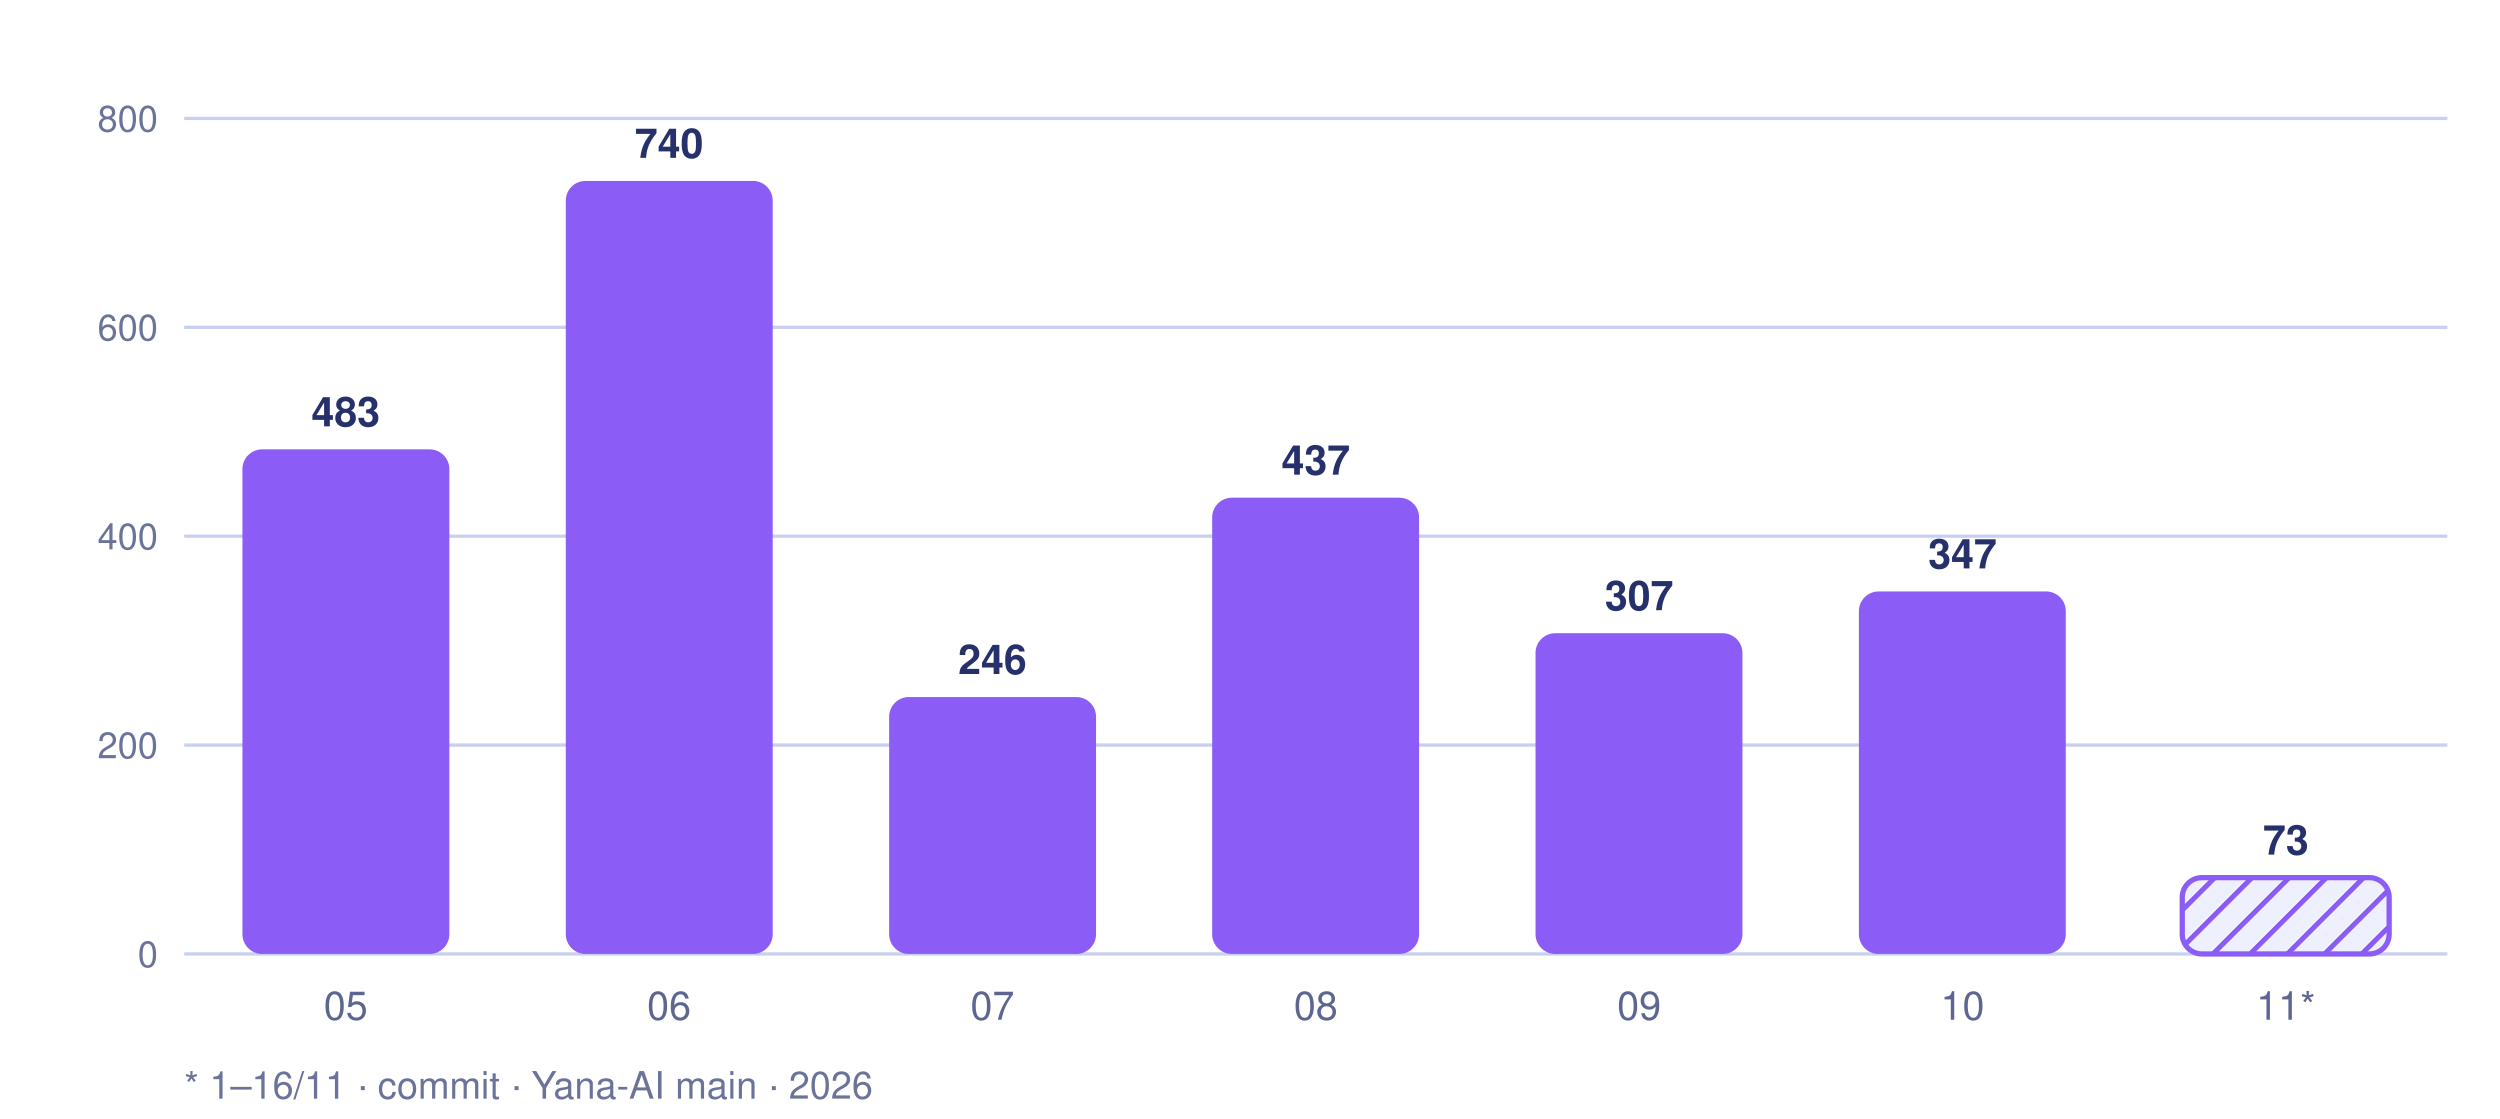
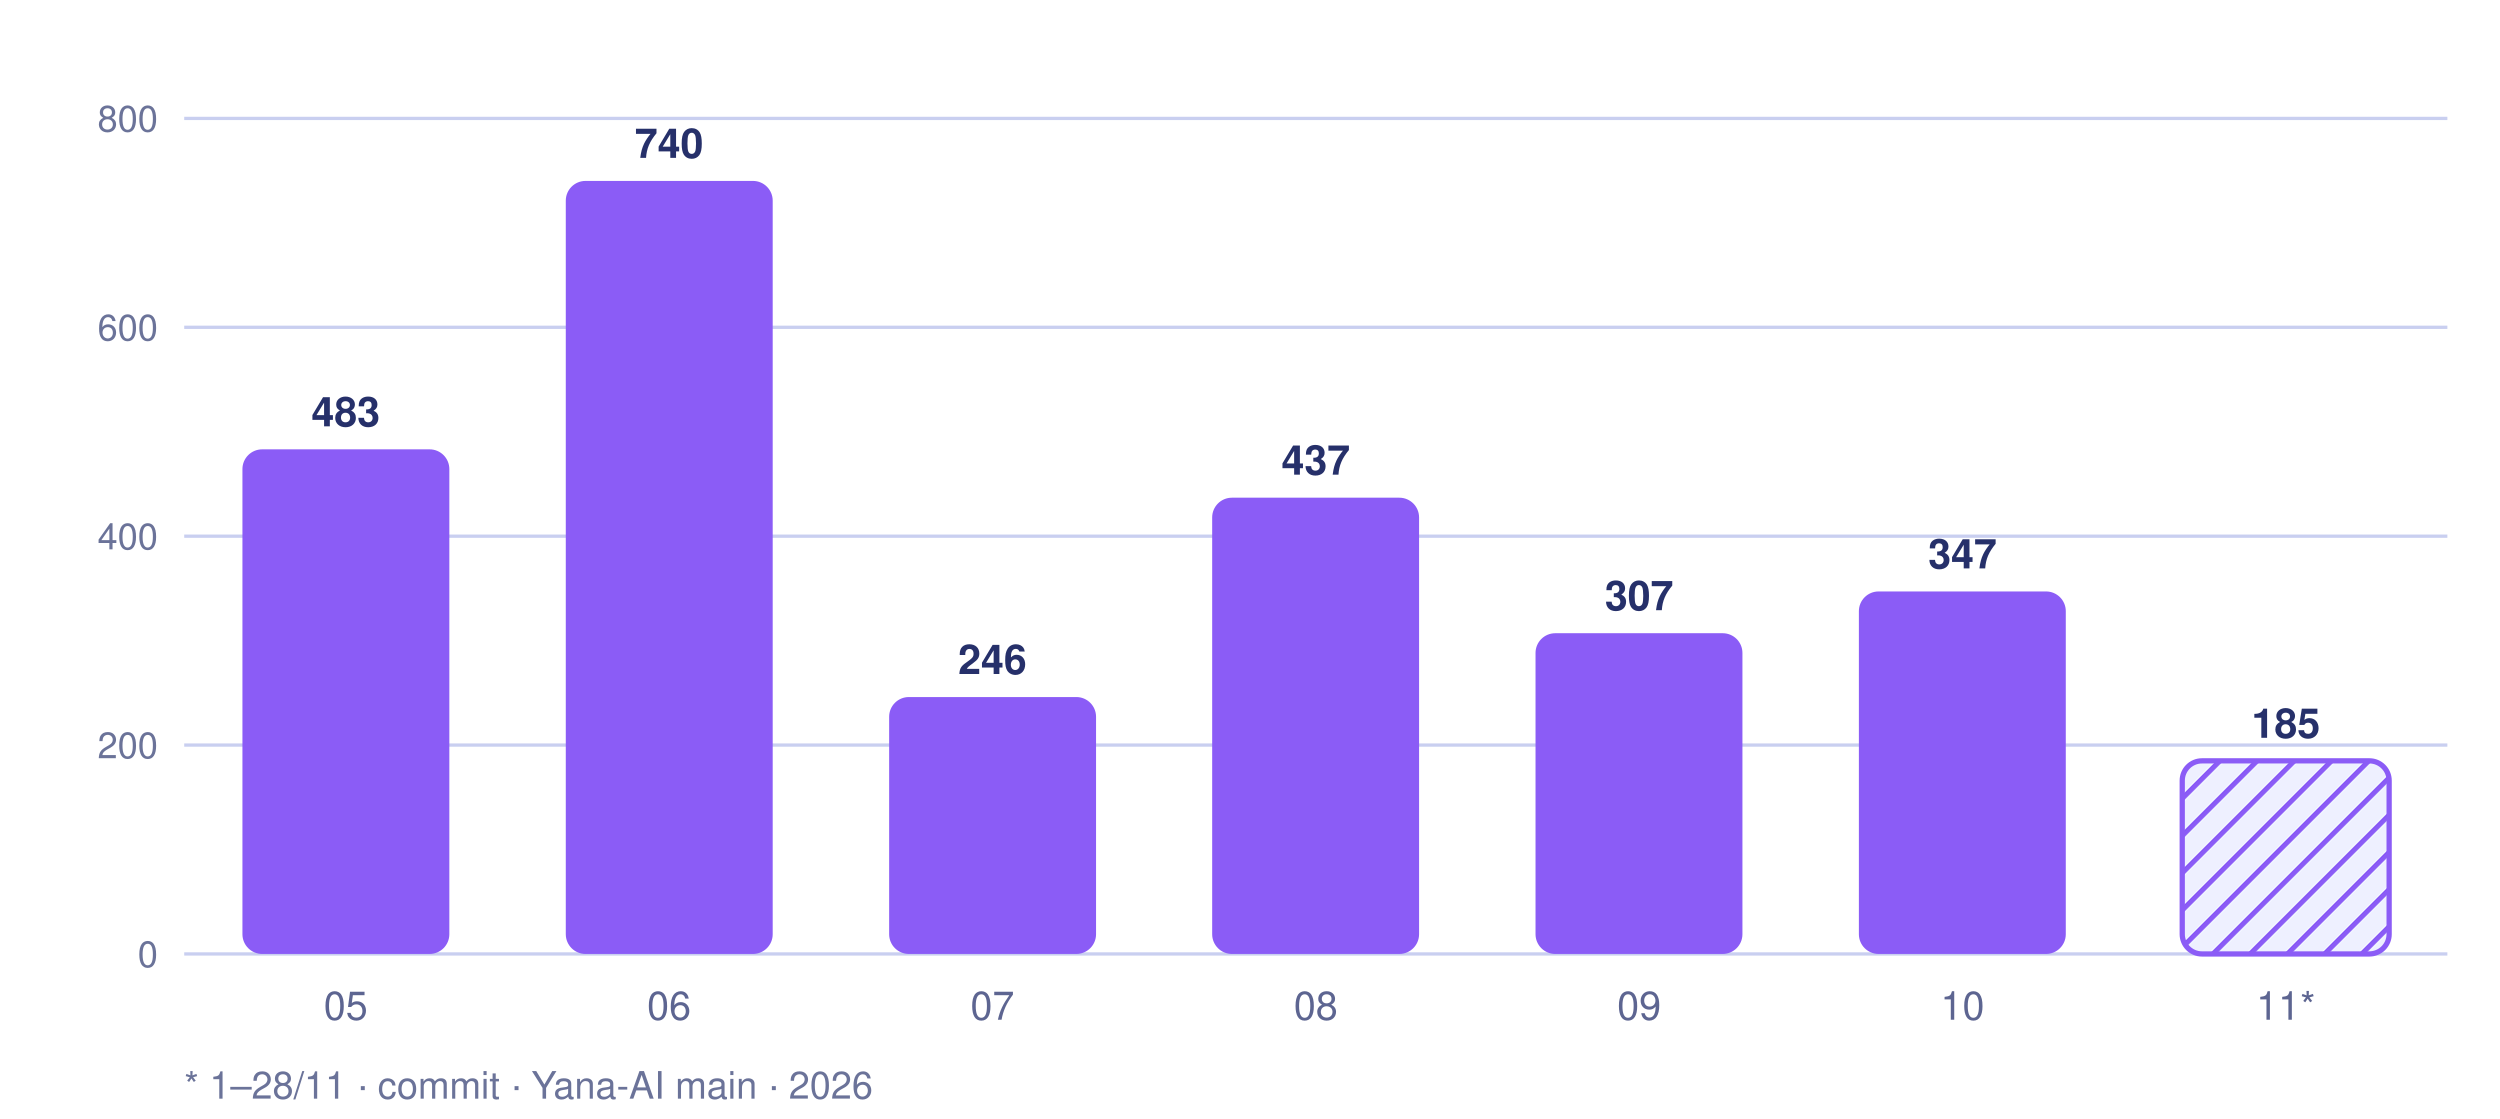
<svg xmlns="http://www.w3.org/2000/svg" viewBox="0 0 760 340" role="img" font-family="-apple-system,BlinkMacSystemFont,'Segoe UI',Helvetica,Arial,sans-serif">
  <defs>
    <pattern id="hatch" width="8" height="8" patternUnits="userSpaceOnUse" patternTransform="rotate(45)">
      <rect width="8" height="8" fill="#eef0ff" />
      <line x1="0" y1="0" x2="0" y2="8" stroke="#8b5cf6" stroke-width="3" />
    </pattern>
  </defs>
  <line x1="56" y1="290.0" x2="744" y2="290.0" stroke="#c9cff0" stroke-width="1" />
  <text x="48" y="294.0" text-anchor="end" font-size="11" fill="#6b7399">0</text>
  <line x1="56" y1="226.5" x2="744" y2="226.5" stroke="#c9cff0" stroke-width="1" />
  <text x="48" y="230.5" text-anchor="end" font-size="11" fill="#6b7399">200</text>
  <line x1="56" y1="163.0" x2="744" y2="163.0" stroke="#c9cff0" stroke-width="1" />
  <text x="48" y="167.0" text-anchor="end" font-size="11" fill="#6b7399">400</text>
  <line x1="56" y1="99.5" x2="744" y2="99.5" stroke="#c9cff0" stroke-width="1" />
  <text x="48" y="103.5" text-anchor="end" font-size="11" fill="#6b7399">600</text>
  <line x1="56" y1="36.0" x2="744" y2="36.0" stroke="#c9cff0" stroke-width="1" />
  <text x="48" y="40.0" text-anchor="end" font-size="11" fill="#6b7399">800</text>
  <rect x="73.7" y="136.6" width="62.9" height="153.4" rx="6" fill="#8b5cf6" stroke="#8b5cf6" stroke-width="0" />
  <text x="105.1" y="129.6" text-anchor="middle" font-size="12.5" font-weight="800" fill="#26306a">483</text>
  <text x="105.1" y="310" text-anchor="middle" font-size="12" fill="#5d6591">05</text>
  <rect x="172.0" y="55.0" width="62.9" height="235.0" rx="6" fill="#8b5cf6" stroke="#8b5cf6" stroke-width="0" />
  <text x="203.4" y="48.0" text-anchor="middle" font-size="12.5" font-weight="800" fill="#26306a">740</text>
  <text x="203.4" y="310" text-anchor="middle" font-size="12" fill="#5d6591">06</text>
  <rect x="270.3" y="211.9" width="62.9" height="78.1" rx="6" fill="#8b5cf6" stroke="#8b5cf6" stroke-width="0" />
  <text x="301.7" y="204.9" text-anchor="middle" font-size="12.5" font-weight="800" fill="#26306a">246</text>
  <text x="301.7" y="310" text-anchor="middle" font-size="12" fill="#5d6591">07</text>
  <rect x="368.5" y="151.3" width="62.9" height="138.7" rx="6" fill="#8b5cf6" stroke="#8b5cf6" stroke-width="0" />
  <text x="400.0" y="144.3" text-anchor="middle" font-size="12.5" font-weight="800" fill="#26306a">437</text>
  <text x="400.0" y="310" text-anchor="middle" font-size="12" fill="#5d6591">08</text>
  <rect x="466.8" y="192.5" width="62.9" height="97.5" rx="6" fill="#8b5cf6" stroke="#8b5cf6" stroke-width="0" />
  <text x="498.3" y="185.5" text-anchor="middle" font-size="12.5" font-weight="800" fill="#26306a">307</text>
  <text x="498.3" y="310" text-anchor="middle" font-size="12" fill="#5d6591">09</text>
  <rect x="565.1" y="179.8" width="62.9" height="110.2" rx="6" fill="#8b5cf6" stroke="#8b5cf6" stroke-width="0" />
  <text x="596.6" y="172.8" text-anchor="middle" font-size="12.5" font-weight="800" fill="#26306a">347</text>
  <text x="596.6" y="310" text-anchor="middle" font-size="12" fill="#5d6591">10</text>
-   <rect x="663.4" y="266.8" width="62.9" height="23.2" rx="6" fill="url(#hatch)" stroke="#8b5cf6" stroke-width="1.6" />
-   <text x="694.9" y="259.8" text-anchor="middle" font-size="12.5" font-weight="800" fill="#26306a">73</text>
+   <rect x="663.4" y="231.3" width="62.9" height="58.7" rx="6" fill="url(#hatch)" stroke="#8b5cf6" stroke-width="1.6" />
+   <text x="694.9" y="224.3" text-anchor="middle" font-size="12.5" font-weight="800" fill="#26306a">185</text>
  <text x="694.9" y="310" text-anchor="middle" font-size="12" fill="#5d6591">11*</text>
-   <text x="56" y="334" font-size="11.5" fill="#6b7399">* 1–16/11 · commit · Yana-AI main · 2026</text>
+   <text x="56" y="334" font-size="11.5" fill="#6b7399">* 1–28/11 · commit · Yana-AI main · 2026</text>
</svg>
